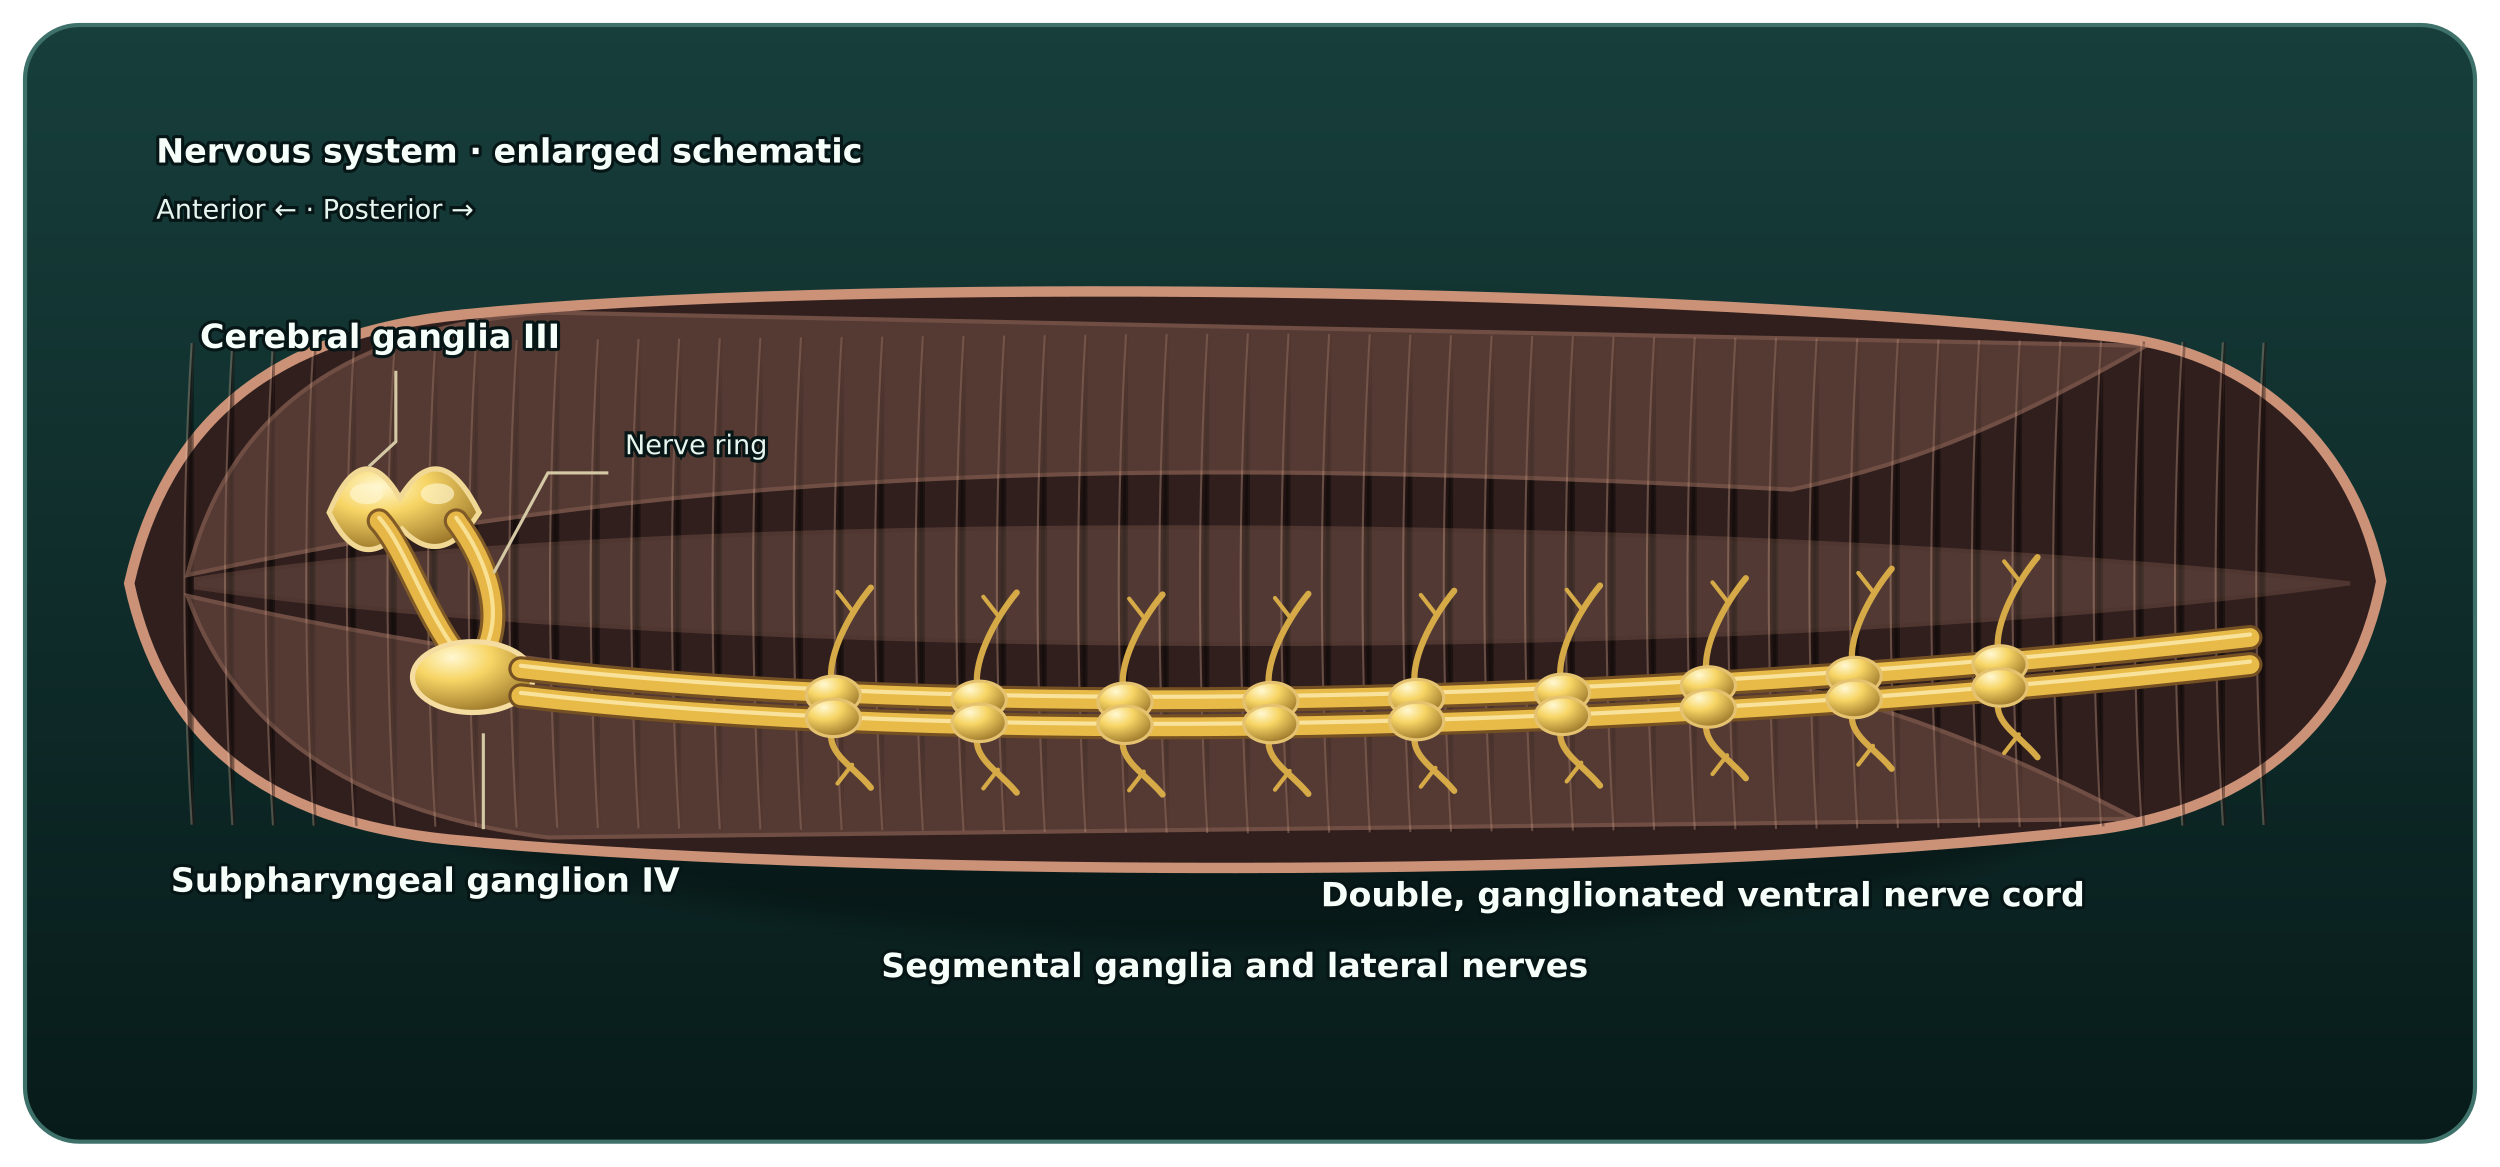
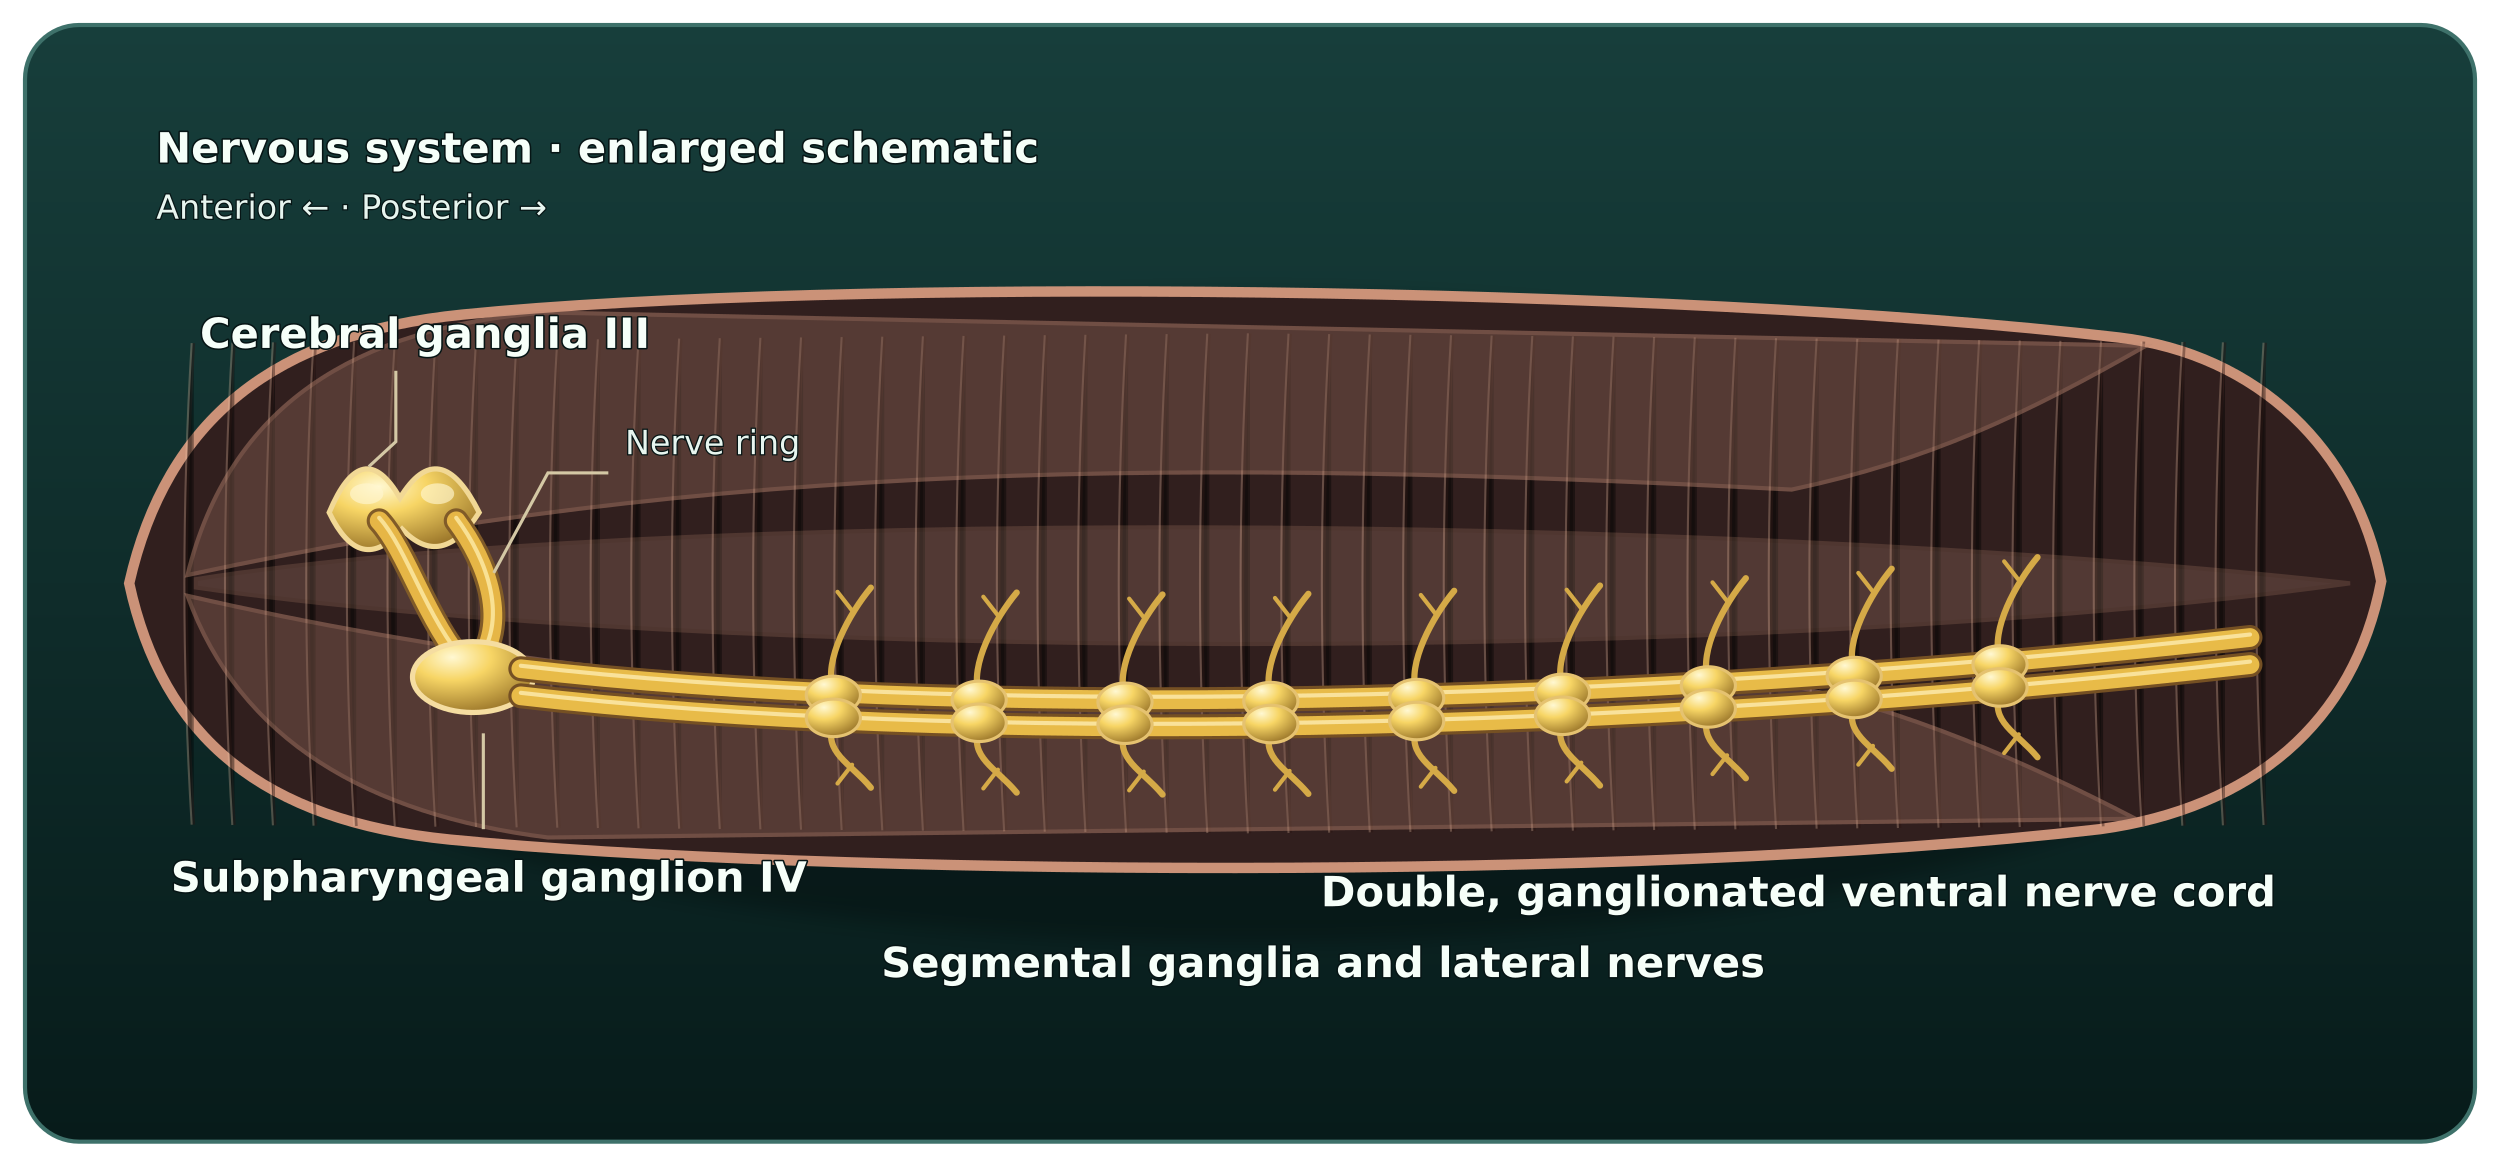
<svg xmlns="http://www.w3.org/2000/svg" id="anatomySvg" viewBox="0 0 1200 560" role="group" aria-labelledby="svgTitle svgDesc" style="transform: none; display: block;" lang="en" xml:lang="en" width="1200" height="560" class="motion-paused">
  <defs>
    <linearGradient id="trayGrad" x1="0" y1="0" x2="0" y2="1">
      <stop stop-color="#173e3b" />
      <stop offset="1" stop-color="#071b1a" />
    </linearGradient>
    <linearGradient id="skinGrad" x1="0" y1="0" x2="0" y2="1">
      <stop stop-color="#b87f69" />
      <stop offset=".42" stop-color="#8b5b4b" />
      <stop offset="1" stop-color="#593c35" />
    </linearGradient>
    <linearGradient id="gutGrad" x1="0" y1="0" x2="0" y2="1">
      <stop stop-color="#ffd0aa" />
      <stop offset=".5" stop-color="#d37e66" />
      <stop offset="1" stop-color="#7e3d3f" />
    </linearGradient>
    <linearGradient id="gutLight" x1="0" y1="0" x2="0" y2="1">
      <stop stop-color="#ffe4bb" />
      <stop offset="1" stop-color="#c67c57" />
    </linearGradient>
    <radialGradient id="gizzardGrad">
      <stop stop-color="#f4c099" />
      <stop offset=".58" stop-color="#b36454" />
      <stop offset="1" stop-color="#683940" />
    </radialGradient>
    <linearGradient id="vesselGrad" x1="0" y1="0" x2="1" y2="0">
      <stop stop-color="#8e1e34" />
      <stop offset=".45" stop-color="#ff6670" />
      <stop offset="1" stop-color="#8e1e34" />
    </linearGradient>
    <radialGradient id="reproGrad">
      <stop stop-color="#f3c8ff" />
      <stop offset=".7" stop-color="#a958c6" />
      <stop offset="1" stop-color="#54295f" />
    </radialGradient>
    <filter id="soft">
      <feGaussianBlur stdDeviation="5" />
    </filter>
    <marker id="arrowRed" markerWidth="8" markerHeight="8" refX="6" refY="3" orient="auto">
      <path d="M0 0L6 3L0 6Z" fill="#ff8991" />
    </marker>
    <marker id="arrowBlue" markerWidth="8" markerHeight="8" refX="6" refY="3" orient="auto">
      <path d="M0 0L6 3L0 6Z" fill="#7bd8ff" />
    </marker>
    <filter id="organicTexture" x="-20%" y="-20%" width="140%" height="140%">
      <feTurbulence type="fractalNoise" baseFrequency="0.012 0.09" numOctaves="4" seed="7" result="grain" />
      <feColorMatrix in="grain" type="matrix" values="0 0 0 0 0  0 0 0 0 0  0 0 0 0 0  0.85 0.85 0.85 0 0" result="grainAlpha" />
      <feComposite in="grainAlpha" in2="SourceGraphic" operator="in" />
    </filter>
    <filter id="fineGrain" x="-20%" y="-20%" width="140%" height="140%">
      <feTurbulence type="fractalNoise" baseFrequency="0.35" numOctaves="2" seed="3" result="fine" />
      <feColorMatrix in="fine" type="matrix" values="0 0 0 0 0  0 0 0 0 0  0 0 0 0 0  0.5 0.5 0.5 0 0" result="fineAlpha" />
      <feComposite in="fineAlpha" in2="SourceGraphic" operator="in" />
    </filter>
    <radialGradient id="glossHi" cx="34%" cy="20%" r="60%">
      <stop offset="0" stop-color="#fff" stop-opacity=".55" />
      <stop offset=".45" stop-color="#fff" stop-opacity=".1" />
      <stop offset="1" stop-color="#fff" stop-opacity="0" />
    </radialGradient>
    <radialGradient id="glossHiSmall" cx="30%" cy="22%" r="70%">
      <stop offset="0" stop-color="#fff" stop-opacity=".7" />
      <stop offset="1" stop-color="#fff" stop-opacity="0" />
    </radialGradient>
    <linearGradient id="skinGrad2" x1="0" y1="0" x2="0" y2="1">
      <stop stop-color="#c68a70" offset="0" />
      <stop offset=".18" stop-color="#a8664f" />
      <stop offset=".5" stop-color="#7d4438" />
      <stop offset=".78" stop-color="#5a352f" />
      <stop offset="1" stop-color="#3c211f" />
    </linearGradient>
    <radialGradient id="fleshGlow" cx="50%" cy="35%" r="65%">
      <stop offset="0" stop-color="#ffe0c8" stop-opacity=".5" />
      <stop offset="1" stop-color="#ffe0c8" stop-opacity="0" />
    </radialGradient>
    <clipPath id="externalClip">
      <path d="M65 280 C88 227 136 190 220 186 C470 180 841 183 1050 208 C1112 217 1140 245 1145 280 C1138 324 1095 350 1044 358 C784 384 420 377 218 374 C133 371 87 330 65 280 Z" />
    </clipPath>
    <linearGradient id="caecumPolish" x1="0" y1="0" x2="0" y2="1">
      <stop offset="0" stop-color="#ffe1b5" />
      <stop offset="0.33" stop-color="#efb082" />
      <stop offset="0.68" stop-color="#bb715f" />
      <stop offset="1" stop-color="#663940" />
    </linearGradient>
    <linearGradient id="nervePolish" x1="0" y1="0" x2="0" y2="1">
      <stop offset="0" stop-color="#fff3c1" />
      <stop offset="0.28" stop-color="#ffe179" />
      <stop offset="0.65" stop-color="#d8a43a" />
      <stop offset="1" stop-color="#805424" />
    </linearGradient>
    <linearGradient id="epidermisPolish" x1="0" y1="0" x2="0" y2="1">
      <stop offset="0" stop-color="#f8ccad" />
      <stop offset="0.4" stop-color="#d99c80" />
      <stop offset="1" stop-color="#8f594f" />
    </linearGradient>
    <linearGradient id="skinDepthPolish" x1="0" y1="0" x2="0" y2="1">
      <stop offset="0" stop-color="#b77d6c" />
      <stop offset="0.55" stop-color="#734e48" />
      <stop offset="1" stop-color="#382e32" />
    </linearGradient>
    <linearGradient id="mucusPolish" x1="0" y1="0" x2="0" y2="1">
      <stop offset="0" stop-color="#e6fcff" />
      <stop offset="0.28" stop-color="#ade4e5" />
      <stop offset="1" stop-color="#487f89" />
    </linearGradient>
    <radialGradient id="ganglionPolish" cx=".33" cy=".22" r=".85">
      <stop offset="0" stop-color="#fff8d2" />
      <stop offset="0.38" stop-color="#f7d565" />
      <stop offset="1" stop-color="#957026" />
    </radialGradient>
    <marker id="arrowGasIn" markerWidth="12" markerHeight="12" refX="10" refY="6" orient="auto" markerUnits="userSpaceOnUse">
      <path d="M0 0L12 6L0 12Z" fill="#85e2ff" />
    </marker>
    <marker id="arrowGasOut" markerWidth="12" markerHeight="12" refX="10" refY="6" orient="auto" markerUnits="userSpaceOnUse">
      <path d="M0 0L12 6L0 12Z" fill="#ffb0b7" />
    </marker>
  </defs>
  <rect x="12" y="12" width="1176" height="536" rx="26" fill="url(#trayGrad)" stroke="#3e716a" stroke-width="2" />
  <ellipse cx="600" cy="297" rx="526" ry="155" fill="#000" opacity=".28" filter="url(#soft)" id="bodyShadow" style="display: inline;" />
  <path id="bodyBase" d="M62 280C80 201 132 160 222 151C402 133 802 137 1017 162C1084 170 1131 216 1143 279C1130 347 1081 388 1008 398C785 424 389 420 216 403C126 394 78 354 62 280Z" fill="#311f1e" stroke="#cb9278" stroke-width="5" style="display: inline;" />
  <g id="segments" aria-hidden="true" style="display: inline;">
    <path class="segment-shadow" d="M93 164.68Q86 280 93 395.84" style="stroke: #2a1210; stroke-width: 1.4; opacity: 0.4;" />
    <path class="segment-line" d="M92 164.68Q85 280 92 395.84" style="stroke: #f0c6a8; stroke-width: 1; opacity: 0.28;" />
    <path class="segment-shadow" d="M112.5 164.5Q105.5 280 112.5 396" style="stroke: #2a1210; stroke-width: 1.4; opacity: 0.4;" />
    <path class="segment-line" d="M111.5 164.5Q104.5 280 111.5 396" style="stroke: #f0c6a8; stroke-width: 1; opacity: 0.28;" />
    <path class="segment-shadow" d="M132 164.32Q125 280 132 396.16" style="stroke: #2a1210; stroke-width: 1.4; opacity: 0.4;" />
    <path class="segment-line" d="M131 164.32Q124 280 131 396.16" style="stroke: #f0c6a8; stroke-width: 1; opacity: 0.28;" />
    <path class="segment-shadow" d="M151.5 164.14Q144.5 280 151.5 396.32" style="stroke: #2a1210; stroke-width: 1.4; opacity: 0.4;" />
    <path class="segment-line" d="M150.5 164.14Q143.5 280 150.5 396.32" style="stroke: #f0c6a8; stroke-width: 1; opacity: 0.28;" />
    <path class="segment-shadow" d="M171 163.96Q164 280 171 396.48" style="stroke: #2a1210; stroke-width: 1.4; opacity: 0.4;" />
    <path class="segment-line" d="M170 163.96Q163 280 170 396.48" style="stroke: #f0c6a8; stroke-width: 1; opacity: 0.28;" />
    <path class="segment-shadow" d="M190.5 163.78Q183.5 280 190.5 396.64" style="stroke: #2a1210; stroke-width: 1.4; opacity: 0.4;" />
    <path class="segment-line" d="M189.5 163.78Q182.5 280 189.5 396.64" style="stroke: #f0c6a8; stroke-width: 1; opacity: 0.28;" />
    <path class="segment-shadow" d="M210 163.6Q203 280 210 396.8" style="stroke: #2a1210; stroke-width: 1.4; opacity: 0.4;" />
    <path class="segment-line" d="M209 163.6Q202 280 209 396.8" style="stroke: #f0c6a8; stroke-width: 1; opacity: 0.28;" />
    <path class="segment-shadow" d="M229.5 163.42Q222.5 280 229.5 396.96" style="stroke: #2a1210; stroke-width: 1.4; opacity: 0.4;" />
    <path class="segment-line" d="M228.5 163.42Q221.5 280 228.5 396.96" style="stroke: #f0c6a8; stroke-width: 1; opacity: 0.28;" />
    <path class="segment-shadow" d="M249 163.24Q242 280 249 397.12" style="stroke: #2a1210; stroke-width: 1.4; opacity: 0.4;" />
    <path class="segment-line" d="M248 163.24Q241 280 248 397.12" style="stroke: #f0c6a8; stroke-width: 1; opacity: 0.28;" />
    <path class="segment-shadow" d="M268.5 163.06Q261.5 280 268.5 397.28" style="stroke: #2a1210; stroke-width: 1.4; opacity: 0.4;" />
    <path class="segment-line" d="M267.5 163.06Q260.5 280 267.5 397.28" style="stroke: #f0c6a8; stroke-width: 1; opacity: 0.28;" />
    <path class="segment-shadow" d="M288 162.88Q281 280 288 397.44" style="stroke: #2a1210; stroke-width: 1.4; opacity: 0.4;" />
    <path class="segment-line" d="M287 162.88Q280 280 287 397.44" style="stroke: #f0c6a8; stroke-width: 1; opacity: 0.28;" />
    <path class="segment-shadow" d="M307.5 162.7Q300.5 280 307.5 397.6" style="stroke: #2a1210; stroke-width: 1.4; opacity: 0.4;" />
    <path class="segment-line" d="M306.5 162.7Q299.5 280 306.5 397.6" style="stroke: #f0c6a8; stroke-width: 1; opacity: 0.28;" />
    <path class="segment-shadow" d="M327 162.52Q320 280 327 397.76" style="stroke: #2a1210; stroke-width: 1.4; opacity: 0.4;" />
    <path class="segment-line" d="M326 162.52Q319 280 326 397.76" style="stroke: #f0c6a8; stroke-width: 1; opacity: 0.28;" />
    <path class="segment-shadow" d="M346.5 162.34Q339.5 280 346.5 397.92" style="stroke: #2a1210; stroke-width: 1.4; opacity: 0.4;" />
    <path class="segment-line" d="M345.5 162.34Q338.5 280 345.5 397.92" style="stroke: #f0c6a8; stroke-width: 1; opacity: 0.28;" />
    <path class="segment-shadow" d="M366 162.16Q359 280 366 398.08" style="stroke: #2a1210; stroke-width: 1.4; opacity: 0.4;" />
    <path class="segment-line" d="M365 162.16Q358 280 365 398.08" style="stroke: #f0c6a8; stroke-width: 1; opacity: 0.28;" />
    <path class="segment-shadow" d="M385.5 161.98Q378.5 280 385.5 398.24" style="stroke: #2a1210; stroke-width: 1.4; opacity: 0.4;" />
    <path class="segment-line" d="M384.5 161.98Q377.5 280 384.5 398.24" style="stroke: #f0c6a8; stroke-width: 1; opacity: 0.28;" />
    <path class="segment-shadow" d="M405 161.8Q398 280 405 398.4" style="stroke: #2a1210; stroke-width: 1.4; opacity: 0.4;" />
    <path class="segment-line" d="M404 161.8Q397 280 404 398.4" style="stroke: #f0c6a8; stroke-width: 1; opacity: 0.28;" />
    <path class="segment-shadow" d="M424.5 161.62Q417.5 280 424.5 398.56" style="stroke: #2a1210; stroke-width: 1.4; opacity: 0.4;" />
    <path class="segment-line" d="M423.5 161.62Q416.5 280 423.5 398.56" style="stroke: #f0c6a8; stroke-width: 1; opacity: 0.28;" />
    <path class="segment-shadow" d="M444 161.44Q437 280 444 398.72" style="stroke: #2a1210; stroke-width: 1.4; opacity: 0.4;" />
    <path class="segment-line" d="M443 161.44Q436 280 443 398.72" style="stroke: #f0c6a8; stroke-width: 1; opacity: 0.28;" />
    <path class="segment-shadow" d="M463.5 161.26Q456.5 280 463.5 398.88" style="stroke: #2a1210; stroke-width: 1.4; opacity: 0.4;" />
    <path class="segment-line" d="M462.5 161.26Q455.5 280 462.5 398.88" style="stroke: #f0c6a8; stroke-width: 1; opacity: 0.28;" />
    <path class="segment-shadow" d="M483 161.08Q476 280 483 399.04" style="stroke: #2a1210; stroke-width: 1.4; opacity: 0.4;" />
    <path class="segment-line" d="M482 161.08Q475 280 482 399.04" style="stroke: #f0c6a8; stroke-width: 1; opacity: 0.28;" />
    <path class="segment-shadow" d="M502.5 160.9Q495.5 280 502.5 399.2" style="stroke: #2a1210; stroke-width: 1.4; opacity: 0.4;" />
    <path class="segment-line" d="M501.5 160.9Q494.5 280 501.5 399.2" style="stroke: #f0c6a8; stroke-width: 1; opacity: 0.28;" />
    <path class="segment-shadow" d="M522 160.72Q515 280 522 399.36" style="stroke: #2a1210; stroke-width: 1.4; opacity: 0.4;" />
    <path class="segment-line" d="M521 160.72Q514 280 521 399.36" style="stroke: #f0c6a8; stroke-width: 1; opacity: 0.28;" />
    <path class="segment-shadow" d="M541.5 160.54Q534.5 280 541.5 399.52" style="stroke: #2a1210; stroke-width: 1.4; opacity: 0.4;" />
    <path class="segment-line" d="M540.5 160.54Q533.5 280 540.5 399.52" style="stroke: #f0c6a8; stroke-width: 1; opacity: 0.28;" />
    <path class="segment-shadow" d="M561 160.36Q554 280 561 399.68" style="stroke: #2a1210; stroke-width: 1.4; opacity: 0.4;" />
    <path class="segment-line" d="M560 160.36Q553 280 560 399.68" style="stroke: #f0c6a8; stroke-width: 1; opacity: 0.28;" />
    <path class="segment-shadow" d="M580.5 160.18Q573.5 280 580.5 399.84" style="stroke: #2a1210; stroke-width: 1.4; opacity: 0.4;" />
    <path class="segment-line" d="M579.5 160.18Q572.5 280 579.5 399.84" style="stroke: #f0c6a8; stroke-width: 1; opacity: 0.28;" />
    <path class="segment-shadow" d="M600 160Q593 280 600 400" style="stroke: #2a1210; stroke-width: 1.4; opacity: 0.4;" />
    <path class="segment-line" d="M599 160Q592 280 599 400" style="stroke: #f0c6a8; stroke-width: 1; opacity: 0.28;" />
    <path class="segment-shadow" d="M619.5 160.18Q612.5 280 619.5 399.84" style="stroke: #2a1210; stroke-width: 1.4; opacity: 0.4;" />
    <path class="segment-line" d="M618.5 160.18Q611.5 280 618.5 399.84" style="stroke: #f0c6a8; stroke-width: 1; opacity: 0.28;" />
    <path class="segment-shadow" d="M639 160.36Q632 280 639 399.68" style="stroke: #2a1210; stroke-width: 1.4; opacity: 0.4;" />
    <path class="segment-line" d="M638 160.36Q631 280 638 399.68" style="stroke: #f0c6a8; stroke-width: 1; opacity: 0.28;" />
    <path class="segment-shadow" d="M658.5 160.54Q651.5 280 658.5 399.52" style="stroke: #2a1210; stroke-width: 1.4; opacity: 0.4;" />
    <path class="segment-line" d="M657.5 160.54Q650.5 280 657.5 399.52" style="stroke: #f0c6a8; stroke-width: 1; opacity: 0.28;" />
    <path class="segment-shadow" d="M678 160.72Q671 280 678 399.36" style="stroke: #2a1210; stroke-width: 1.4; opacity: 0.4;" />
    <path class="segment-line" d="M677 160.72Q670 280 677 399.36" style="stroke: #f0c6a8; stroke-width: 1; opacity: 0.28;" />
    <path class="segment-shadow" d="M697.5 160.9Q690.5 280 697.5 399.2" style="stroke: #2a1210; stroke-width: 1.4; opacity: 0.4;" />
    <path class="segment-line" d="M696.5 160.9Q689.5 280 696.5 399.2" style="stroke: #f0c6a8; stroke-width: 1; opacity: 0.28;" />
    <path class="segment-shadow" d="M717 161.08Q710 280 717 399.04" style="stroke: #2a1210; stroke-width: 1.4; opacity: 0.4;" />
    <path class="segment-line" d="M716 161.08Q709 280 716 399.04" style="stroke: #f0c6a8; stroke-width: 1; opacity: 0.28;" />
    <path class="segment-shadow" d="M736.5 161.26Q729.5 280 736.5 398.88" style="stroke: #2a1210; stroke-width: 1.4; opacity: 0.4;" />
    <path class="segment-line" d="M735.5 161.26Q728.5 280 735.5 398.88" style="stroke: #f0c6a8; stroke-width: 1; opacity: 0.28;" />
    <path class="segment-shadow" d="M756 161.44Q749 280 756 398.72" style="stroke: #2a1210; stroke-width: 1.4; opacity: 0.4;" />
    <path class="segment-line" d="M755 161.44Q748 280 755 398.72" style="stroke: #f0c6a8; stroke-width: 1; opacity: 0.28;" />
    <path class="segment-shadow" d="M775.5 161.62Q768.5 280 775.5 398.56" style="stroke: #2a1210; stroke-width: 1.4; opacity: 0.4;" />
    <path class="segment-line" d="M774.5 161.62Q767.5 280 774.5 398.56" style="stroke: #f0c6a8; stroke-width: 1; opacity: 0.28;" />
    <path class="segment-shadow" d="M795 161.8Q788 280 795 398.4" style="stroke: #2a1210; stroke-width: 1.4; opacity: 0.4;" />
    <path class="segment-line" d="M794 161.8Q787 280 794 398.4" style="stroke: #f0c6a8; stroke-width: 1; opacity: 0.28;" />
    <path class="segment-shadow" d="M814.5 161.98Q807.5 280 814.5 398.24" style="stroke: #2a1210; stroke-width: 1.4; opacity: 0.4;" />
    <path class="segment-line" d="M813.5 161.98Q806.5 280 813.5 398.24" style="stroke: #f0c6a8; stroke-width: 1; opacity: 0.28;" />
    <path class="segment-shadow" d="M834 162.16Q827 280 834 398.08" style="stroke: #2a1210; stroke-width: 1.4; opacity: 0.4;" />
    <path class="segment-line" d="M833 162.16Q826 280 833 398.08" style="stroke: #f0c6a8; stroke-width: 1; opacity: 0.28;" />
    <path class="segment-shadow" d="M853.5 162.34Q846.5 280 853.5 397.92" style="stroke: #2a1210; stroke-width: 1.4; opacity: 0.4;" />
    <path class="segment-line" d="M852.5 162.34Q845.5 280 852.5 397.92" style="stroke: #f0c6a8; stroke-width: 1; opacity: 0.28;" />
    <path class="segment-shadow" d="M873 162.52Q866 280 873 397.76" style="stroke: #2a1210; stroke-width: 1.4; opacity: 0.4;" />
    <path class="segment-line" d="M872 162.52Q865 280 872 397.76" style="stroke: #f0c6a8; stroke-width: 1; opacity: 0.28;" />
    <path class="segment-shadow" d="M892.5 162.7Q885.5 280 892.5 397.6" style="stroke: #2a1210; stroke-width: 1.4; opacity: 0.4;" />
    <path class="segment-line" d="M891.5 162.7Q884.5 280 891.5 397.6" style="stroke: #f0c6a8; stroke-width: 1; opacity: 0.28;" />
    <path class="segment-shadow" d="M912 162.88Q905 280 912 397.44" style="stroke: #2a1210; stroke-width: 1.4; opacity: 0.4;" />
    <path class="segment-line" d="M911 162.88Q904 280 911 397.44" style="stroke: #f0c6a8; stroke-width: 1; opacity: 0.28;" />
    <path class="segment-shadow" d="M931.5 163.06Q924.5 280 931.5 397.28" style="stroke: #2a1210; stroke-width: 1.4; opacity: 0.4;" />
    <path class="segment-line" d="M930.5 163.06Q923.5 280 930.5 397.28" style="stroke: #f0c6a8; stroke-width: 1; opacity: 0.28;" />
    <path class="segment-shadow" d="M951 163.24Q944 280 951 397.12" style="stroke: #2a1210; stroke-width: 1.4; opacity: 0.4;" />
    <path class="segment-line" d="M950 163.24Q943 280 950 397.12" style="stroke: #f0c6a8; stroke-width: 1; opacity: 0.28;" />
    <path class="segment-shadow" d="M970.5 163.42Q963.5 280 970.5 396.96" style="stroke: #2a1210; stroke-width: 1.4; opacity: 0.4;" />
    <path class="segment-line" d="M969.5 163.42Q962.5 280 969.5 396.96" style="stroke: #f0c6a8; stroke-width: 1; opacity: 0.28;" />
    <path class="segment-shadow" d="M990 163.6Q983 280 990 396.8" style="stroke: #2a1210; stroke-width: 1.4; opacity: 0.4;" />
    <path class="segment-line" d="M989 163.6Q982 280 989 396.8" style="stroke: #f0c6a8; stroke-width: 1; opacity: 0.28;" />
    <path class="segment-shadow" d="M1009.5 163.78Q1002.5 280 1009.5 396.64" style="stroke: #2a1210; stroke-width: 1.4; opacity: 0.4;" />
    <path class="segment-line" d="M1008.5 163.78Q1001.5 280 1008.5 396.64" style="stroke: #f0c6a8; stroke-width: 1; opacity: 0.28;" />
    <path class="segment-shadow" d="M1029 163.96Q1022 280 1029 396.48" style="stroke: #2a1210; stroke-width: 1.4; opacity: 0.4;" />
    <path class="segment-line" d="M1028 163.96Q1021 280 1028 396.48" style="stroke: #f0c6a8; stroke-width: 1; opacity: 0.28;" />
    <path class="segment-shadow" d="M1048.5 164.14Q1041.5 280 1048.5 396.32" style="stroke: #2a1210; stroke-width: 1.4; opacity: 0.4;" />
    <path class="segment-line" d="M1047.5 164.14Q1040.5 280 1047.5 396.32" style="stroke: #f0c6a8; stroke-width: 1; opacity: 0.28;" />
    <path class="segment-shadow" d="M1068 164.32Q1061 280 1068 396.16" style="stroke: #2a1210; stroke-width: 1.4; opacity: 0.4;" />
    <path class="segment-line" d="M1067 164.32Q1060 280 1067 396.16" style="stroke: #f0c6a8; stroke-width: 1; opacity: 0.28;" />
    <path class="segment-shadow" d="M1087.5 164.5Q1080.5 280 1087.5 396" style="stroke: #2a1210; stroke-width: 1.4; opacity: 0.4;" />
    <path class="segment-line" d="M1086.5 164.5Q1079.5 280 1086.5 396" style="stroke: #f0c6a8; stroke-width: 1; opacity: 0.28;" />
  </g>
  <g id="internalFlaps" aria-hidden="true" style="display: inline;">
    <path class="flap" d="M90 276C110 195 170 157 262 150L1030 166C972 199 926 221 860 235C573 220 345 221 90 276Z" style="fill: #835d4f; stroke: #c18b74; stroke-width: 2; opacity: 0.44;" />
    <path class="flap" d="M90 286C115 355 176 391 263 402L1025 393C969 364 915 341 855 328C566 343 335 342 90 286Z" style="fill: #835d4f; stroke: #c18b74; stroke-width: 2; opacity: 0.44;" />
    <path d="M94 278C310 244 813 245 1128 280C840 320 335 317 94 282Z" fill="#e9b394" opacity=".18" stroke="#d9a080" stroke-width="2" />
  </g>
  <g id="layer-nervous" class="layer active" style="display: inline;">
    <g pointer-events="none" aria-hidden="true">
-       <text x="75" y="78" class="organ-label" data-en-label="Nervous system · enlarged schematic" data-en-x="75" data-en-y="78" data-en-font="" lang="en" xml:lang="en" style="fill: #f6fff9; stroke: #061515; stroke-width: 3; stroke-linejoin: round; font-size: 16px; font-weight: 700; font-family: DejaVu Sans;" paint-order="stroke" id="proof-label-0">
+       <text x="75" y="78" class="organ-label" data-en-label="Nervous system · enlarged schematic" data-en-x="75" data-en-y="78" data-en-font="" lang="en" xml:lang="en" style="fill: #f6fff9; stroke: #061515; stroke-width: 1.5; stroke-linejoin: round; font-size: 20px; font-weight: 750; font-family: DejaVu Sans;" paint-order="stroke" id="proof-label-0">
        <tspan x="75" dy="0">Nervous system · enlarged schematic</tspan>
      </text>
-       <text x="75" y="105" class="micro-label" data-en-label="Anterior ←   ·   Posterior →" data-en-x="75" data-en-y="105" data-en-font="" lang="en" xml:lang="en" style="fill: #e7f5ef; stroke: #061515; stroke-width: 3; font-size: 13px; font-family: DejaVu Sans;" paint-order="stroke" id="proof-label-1">
+       <text x="75" y="105" class="micro-label" data-en-label="Anterior ←   ·   Posterior →" data-en-x="75" data-en-y="105" data-en-font="" lang="en" xml:lang="en" style="fill: #e7f5ef; stroke: #061515; stroke-width: 1.2; font-size: 16px; font-family: DejaVu Sans;" paint-order="stroke" id="proof-label-1">
        <tspan x="75" dy="0">Anterior ←   ·   Posterior →</tspan>
      </text>
    </g>
    <g class="svg-structure" data-structure="cerebral-ganglia" tabindex="0" role="button" aria-hidden="false" aria-disabled="false" aria-label="Cerebral ganglia">
      <ellipse class="hit" cx="190" cy="244" rx="70" ry="60" style="fill: none; stroke: none; stroke-width: 12px;" />
      <path d="M158 246q16-38 34-7q19-31 38 7q-18 28-37 8q-20 23-35-8Z" fill="url(#ganglionPolish)" stroke="#f1d895" stroke-width="2.5" />
      <ellipse cx="210" cy="237" rx="8" ry="5" fill="#fff6d0" opacity=".65" pointer-events="none" aria-hidden="true" class="surface-detail" />
      <ellipse cx="176" cy="237" rx="8" ry="5" fill="#fff6d0" opacity=".65" pointer-events="none" aria-hidden="true" class="surface-detail" />
-       <text x="96" y="167" class="organ-label" data-en-label="Cerebral ganglia III" data-en-x="96" data-en-y="167" data-en-font="" lang="en" xml:lang="en" style="fill: #f6fff9; stroke: #061515; stroke-width: 3; stroke-linejoin: round; font-size: 16px; font-weight: 700; font-family: DejaVu Sans;" paint-order="stroke" id="proof-label-2">
+       <text x="96" y="167" class="organ-label" data-en-label="Cerebral ganglia III" data-en-x="96" data-en-y="167" data-en-font="" lang="en" xml:lang="en" style="fill: #f6fff9; stroke: #061515; stroke-width: 1.5; stroke-linejoin: round; font-size: 20px; font-weight: 750; font-family: DejaVu Sans;" paint-order="stroke" id="proof-label-2">
        <tspan x="96" dy="0">Cerebral ganglia III</tspan>
      </text>
      <path d="M190 178 L190 212 L177 224" fill="none" stroke="#d4c8a5" stroke-width="1.5" pointer-events="none" aria-hidden="true" class="surface-detail" />
    </g>
    <g class="svg-structure" data-structure="circum-pharyngeal-connectives" tabindex="0" role="button" aria-hidden="false" aria-disabled="false" aria-label="Circumpharyngeal connectives">
      <ellipse class="hit" cx="225" cy="280" rx="75" ry="83" style="fill: none; stroke: none; stroke-width: 12px;" />
      <path d="M182 250C195 264 205 299 224 320M219 250C234 270 245 300 228 320" fill="none" stroke="#805b28" stroke-width="12" stroke-linecap="round" stroke-linejoin="round" pointer-events="none" aria-hidden="true" class="surface-detail" />
      <path d="M182 250C195 264 205 299 224 320M219 250C234 270 245 300 228 320" fill="none" stroke="#e6b646" stroke-width="9" stroke-linecap="round" stroke-linejoin="round" />
      <path d="M182 250C195 264 205 299 224 320M219 250C234 270 245 300 228 320" fill="none" stroke="#fff0af" stroke-width="1.98" stroke-linecap="round" stroke-linejoin="round" opacity=".74" transform="translate(0 -1.44)" pointer-events="none" aria-hidden="true" class="surface-detail" />
-       <text x="300" y="218" class="micro-label" data-en-label="Nerve ring" data-en-x="300" data-en-y="218" data-en-font="" lang="en" xml:lang="en" style="fill: #e7f5ef; stroke: #061515; stroke-width: 3; font-size: 13px; font-family: DejaVu Sans;" paint-order="stroke" id="proof-label-3">
+       <text x="300" y="218" class="micro-label" data-en-label="Nerve ring" data-en-x="300" data-en-y="218" data-en-font="" lang="en" xml:lang="en" style="fill: #e7f5ef; stroke: #061515; stroke-width: 1.2; font-size: 16px; font-family: DejaVu Sans;" paint-order="stroke" id="proof-label-3">
        <tspan x="300" dy="0">Nerve ring</tspan>
      </text>
      <path d="M292 227 L263 227 L237 275" fill="none" stroke="#d4c8a5" stroke-width="1.5" pointer-events="none" aria-hidden="true" class="surface-detail" />
    </g>
    <g class="svg-structure" data-structure="subpharyngeal-ganglion" tabindex="0" role="button" aria-hidden="false" aria-disabled="false" aria-label="Subpharyngeal ganglion">
      <ellipse class="hit" cx="227" cy="325" rx="55" ry="38" style="fill: none; stroke: none; stroke-width: 12px;" />
      <ellipse cx="227" cy="325" rx="29" ry="17" fill="url(#ganglionPolish)" stroke="#f5dda1" stroke-width="2.5" />
-       <text x="82" y="428" class="organ-label" data-en-label="Subpharyngeal ganglion IV" data-en-x="82" data-en-y="428" data-en-font="" lang="en" xml:lang="en" style="fill: #f6fff9; stroke: #061515; stroke-width: 3; stroke-linejoin: round; font-size: 16px; font-weight: 700; font-family: DejaVu Sans;" paint-order="stroke" id="proof-label-4">
+       <text x="82" y="428" class="organ-label" data-en-label="Subpharyngeal ganglion IV" data-en-x="82" data-en-y="428" data-en-font="" lang="en" xml:lang="en" style="fill: #f6fff9; stroke: #061515; stroke-width: 1.5; stroke-linejoin: round; font-size: 20px; font-weight: 750; font-family: DejaVu Sans;" paint-order="stroke" id="proof-label-4">
        <tspan x="82" dy="0">Subpharyngeal ganglion IV</tspan>
      </text>
      <path d="M232 398 L232 352" fill="none" stroke="#d4c8a5" stroke-width="1.5" pointer-events="none" aria-hidden="true" class="surface-detail" />
    </g>
    <g class="svg-structure" data-structure="ventral-nerve-cord" tabindex="0" role="button" aria-hidden="false" aria-disabled="false" aria-label="Ventral nerve cord">
      <path class="hit" d="M250 325C468 351 830 340 1080 310" fill="none" stroke="transparent" stroke-width="35" style="fill: none; stroke: none; stroke-width: 12px;" />
      <path d="M250 321 C455 345 780 340 1080 306" fill="none" stroke="#755023" stroke-width="12.0" stroke-linecap="round" stroke-linejoin="round" pointer-events="none" aria-hidden="true" class="surface-detail" />
      <path d="M250 321 C455 345 780 340 1080 306" fill="none" stroke="#e8bb48" stroke-width="9.0" stroke-linecap="round" stroke-linejoin="round" />
      <path d="M250 321 C455 345 780 340 1080 306" fill="none" stroke="#fff0b7" stroke-width="1.98" stroke-linecap="round" stroke-linejoin="round" opacity=".74" transform="translate(0 -1.44)" pointer-events="none" aria-hidden="true" class="surface-detail" />
      <path d="M250 334 C455 358 780 353 1080 319" fill="none" stroke="#755023" stroke-width="12.0" stroke-linecap="round" stroke-linejoin="round" pointer-events="none" aria-hidden="true" class="surface-detail" />
      <path d="M250 334 C455 358 780 353 1080 319" fill="none" stroke="#e8bb48" stroke-width="9.0" stroke-linecap="round" stroke-linejoin="round" />
      <path d="M250 334 C455 358 780 353 1080 319" fill="none" stroke="#fff0b7" stroke-width="1.98" stroke-linecap="round" stroke-linejoin="round" opacity=".74" transform="translate(0 -1.44)" pointer-events="none" aria-hidden="true" class="surface-detail" />
-       <text x="634" y="435" class="organ-label" data-en-label="Double, ganglionated ventral nerve cord" data-en-x="634" data-en-y="435" data-en-font="" lang="en" xml:lang="en" style="fill: #f6fff9; stroke: #061515; stroke-width: 3; stroke-linejoin: round; font-size: 16px; font-weight: 700; font-family: DejaVu Sans;" paint-order="stroke" id="proof-label-5">
+       <text x="634" y="435" class="organ-label" data-en-label="Double, ganglionated ventral nerve cord" data-en-x="634" data-en-y="435" data-en-font="" lang="en" xml:lang="en" style="fill: #f6fff9; stroke: #061515; stroke-width: 1.5; stroke-linejoin: round; font-size: 20px; font-weight: 750; font-family: DejaVu Sans;" paint-order="stroke" id="proof-label-5">
        <tspan x="634" dy="0">Double, ganglionated ventral nerve cord</tspan>
      </text>
    </g>
    <g class="svg-structure" data-structure="segmental-ganglia" tabindex="0" role="button" aria-hidden="false" aria-disabled="false" aria-label="Segmental ganglia">
      <ellipse cx="960" cy="324.47" rx="24" ry="23" class="hit" style="fill: none; stroke: none; stroke-width: 12px;" />
      <ellipse cx="890" cy="330.01" rx="24" ry="23" class="hit" style="fill: none; stroke: none; stroke-width: 12px;" />
      <ellipse cx="820" cy="334.55" rx="24" ry="23" class="hit" style="fill: none; stroke: none; stroke-width: 12px;" />
      <ellipse cx="750" cy="338.08" rx="24" ry="23" class="hit" style="fill: none; stroke: none; stroke-width: 12px;" />
      <ellipse cx="680" cy="340.59" rx="24" ry="23" class="hit" style="fill: none; stroke: none; stroke-width: 12px;" />
      <ellipse cx="610" cy="342.04" rx="24" ry="23" class="hit" style="fill: none; stroke: none; stroke-width: 12px;" />
      <ellipse cx="540" cy="342.37" rx="24" ry="23" class="hit" style="fill: none; stroke: none; stroke-width: 12px;" />
      <ellipse cx="470" cy="341.44" rx="24" ry="23" class="hit" style="fill: none; stroke: none; stroke-width: 12px;" />
      <ellipse cx="400" cy="339.08" rx="24" ry="23" class="hit" style="fill: none; stroke: none; stroke-width: 12px;" />
      <path d="M400 331.08 C395 317.08 408 294.08 418 282.08" fill="none" stroke="#d5aa47" stroke-width="3" stroke-linecap="round" />
      <path d="M409 293.08 L402 284.08" fill="none" stroke="#d5aa47" stroke-width="2" stroke-linecap="round" />
      <path d="M400 347.08 C395 361.08 408 366.08 418 378.08" fill="none" stroke="#d5aa47" stroke-width="3" stroke-linecap="round" />
      <path d="M409 367.08 L402 376.08" fill="none" stroke="#d5aa47" stroke-width="2" stroke-linecap="round" />
      <ellipse cx="400" cy="333.58" rx="13" ry="9" fill="url(#ganglionPolish)" stroke="#e5c270" stroke-width="1.5" />
      <ellipse cx="400" cy="344.58" rx="13" ry="9" fill="url(#ganglionPolish)" stroke="#e5c270" stroke-width="1.5" />
      <path d="M470 333.44 C465 319.44 478 296.44 488 284.44" fill="none" stroke="#d5aa47" stroke-width="3" stroke-linecap="round" />
      <path d="M479 295.44 L472 286.44" fill="none" stroke="#d5aa47" stroke-width="2" stroke-linecap="round" />
      <path d="M470 349.44 C465 363.44 478 368.44 488 380.44" fill="none" stroke="#d5aa47" stroke-width="3" stroke-linecap="round" />
      <path d="M479 369.44 L472 378.44" fill="none" stroke="#d5aa47" stroke-width="2" stroke-linecap="round" />
      <ellipse cx="470" cy="335.94" rx="13" ry="9" fill="url(#ganglionPolish)" stroke="#e5c270" stroke-width="1.5" />
      <ellipse cx="470" cy="346.94" rx="13" ry="9" fill="url(#ganglionPolish)" stroke="#e5c270" stroke-width="1.5" />
      <path d="M540 334.37 C535 320.37 548 297.37 558 285.37" fill="none" stroke="#d5aa47" stroke-width="3" stroke-linecap="round" />
      <path d="M549 296.37 L542 287.37" fill="none" stroke="#d5aa47" stroke-width="2" stroke-linecap="round" />
      <path d="M540 350.37 C535 364.37 548 369.37 558 381.37" fill="none" stroke="#d5aa47" stroke-width="3" stroke-linecap="round" />
      <path d="M549 370.37 L542 379.37" fill="none" stroke="#d5aa47" stroke-width="2" stroke-linecap="round" />
      <ellipse cx="540" cy="336.87" rx="13" ry="9" fill="url(#ganglionPolish)" stroke="#e5c270" stroke-width="1.5" />
      <ellipse cx="540" cy="347.87" rx="13" ry="9" fill="url(#ganglionPolish)" stroke="#e5c270" stroke-width="1.5" />
      <path d="M610 334.04 C605 320.04 618 297.04 628 285.04" fill="none" stroke="#d5aa47" stroke-width="3" stroke-linecap="round" />
      <path d="M619 296.04 L612 287.04" fill="none" stroke="#d5aa47" stroke-width="2" stroke-linecap="round" />
      <path d="M610 350.04 C605 364.04 618 369.04 628 381.04" fill="none" stroke="#d5aa47" stroke-width="3" stroke-linecap="round" />
      <path d="M619 370.04 L612 379.04" fill="none" stroke="#d5aa47" stroke-width="2" stroke-linecap="round" />
      <ellipse cx="610" cy="336.54" rx="13" ry="9" fill="url(#ganglionPolish)" stroke="#e5c270" stroke-width="1.5" />
      <ellipse cx="610" cy="347.54" rx="13" ry="9" fill="url(#ganglionPolish)" stroke="#e5c270" stroke-width="1.5" />
      <path d="M680 332.59 C675 318.59 688 295.59 698 283.59" fill="none" stroke="#d5aa47" stroke-width="3" stroke-linecap="round" />
      <path d="M689 294.59 L682 285.59" fill="none" stroke="#d5aa47" stroke-width="2" stroke-linecap="round" />
      <path d="M680 348.59 C675 362.59 688 367.59 698 379.59" fill="none" stroke="#d5aa47" stroke-width="3" stroke-linecap="round" />
      <path d="M689 368.59 L682 377.59" fill="none" stroke="#d5aa47" stroke-width="2" stroke-linecap="round" />
      <ellipse cx="680" cy="335.09" rx="13" ry="9" fill="url(#ganglionPolish)" stroke="#e5c270" stroke-width="1.5" />
      <ellipse cx="680" cy="346.09" rx="13" ry="9" fill="url(#ganglionPolish)" stroke="#e5c270" stroke-width="1.5" />
      <path d="M750 330.08 C745 316.08 758 293.08 768 281.08" fill="none" stroke="#d5aa47" stroke-width="3" stroke-linecap="round" />
      <path d="M759 292.08 L752 283.08" fill="none" stroke="#d5aa47" stroke-width="2" stroke-linecap="round" />
      <path d="M750 346.08 C745 360.08 758 365.08 768 377.08" fill="none" stroke="#d5aa47" stroke-width="3" stroke-linecap="round" />
      <path d="M759 366.08 L752 375.08" fill="none" stroke="#d5aa47" stroke-width="2" stroke-linecap="round" />
      <ellipse cx="750" cy="332.58" rx="13" ry="9" fill="url(#ganglionPolish)" stroke="#e5c270" stroke-width="1.5" />
      <ellipse cx="750" cy="343.58" rx="13" ry="9" fill="url(#ganglionPolish)" stroke="#e5c270" stroke-width="1.5" />
      <path d="M820 326.55 C815 312.55 828 289.55 838 277.55" fill="none" stroke="#d5aa47" stroke-width="3" stroke-linecap="round" />
      <path d="M829 288.55 L822 279.55" fill="none" stroke="#d5aa47" stroke-width="2" stroke-linecap="round" />
      <path d="M820 342.55 C815 356.55 828 361.55 838 373.55" fill="none" stroke="#d5aa47" stroke-width="3" stroke-linecap="round" />
      <path d="M829 362.55 L822 371.55" fill="none" stroke="#d5aa47" stroke-width="2" stroke-linecap="round" />
      <ellipse cx="820" cy="329.05" rx="13" ry="9" fill="url(#ganglionPolish)" stroke="#e5c270" stroke-width="1.5" />
      <ellipse cx="820" cy="340.05" rx="13" ry="9" fill="url(#ganglionPolish)" stroke="#e5c270" stroke-width="1.5" />
      <path d="M890 322.01 C885 308.01 898 285.01 908 273.01" fill="none" stroke="#d5aa47" stroke-width="3" stroke-linecap="round" />
      <path d="M899 284.01 L892 275.01" fill="none" stroke="#d5aa47" stroke-width="2" stroke-linecap="round" />
      <path d="M890 338.01 C885 352.01 898 357.01 908 369.01" fill="none" stroke="#d5aa47" stroke-width="3" stroke-linecap="round" />
      <path d="M899 358.01 L892 367.01" fill="none" stroke="#d5aa47" stroke-width="2" stroke-linecap="round" />
      <ellipse cx="890" cy="324.51" rx="13" ry="9" fill="url(#ganglionPolish)" stroke="#e5c270" stroke-width="1.5" />
      <ellipse cx="890" cy="335.51" rx="13" ry="9" fill="url(#ganglionPolish)" stroke="#e5c270" stroke-width="1.5" />
      <path d="M960 316.47 C955 302.47 968 279.47 978 267.47" fill="none" stroke="#d5aa47" stroke-width="3" stroke-linecap="round" />
      <path d="M969 278.47 L962 269.47" fill="none" stroke="#d5aa47" stroke-width="2" stroke-linecap="round" />
      <path d="M960 332.47 C955 346.47 968 351.47 978 363.47" fill="none" stroke="#d5aa47" stroke-width="3" stroke-linecap="round" />
      <path d="M969 352.47 L962 361.47" fill="none" stroke="#d5aa47" stroke-width="2" stroke-linecap="round" />
      <ellipse cx="960" cy="318.97" rx="13" ry="9" fill="url(#ganglionPolish)" stroke="#e5c270" stroke-width="1.5" />
      <ellipse cx="960" cy="329.97" rx="13" ry="9" fill="url(#ganglionPolish)" stroke="#e5c270" stroke-width="1.5" />
-       <text x="423" y="469" class="organ-label" data-en-label="Segmental ganglia and lateral nerves" data-en-x="423" data-en-y="469" data-en-font="" lang="en" xml:lang="en" style="fill: #f6fff9; stroke: #061515; stroke-width: 3; stroke-linejoin: round; font-size: 16px; font-weight: 700; font-family: DejaVu Sans;" paint-order="stroke" id="proof-label-6">
+       <text x="423" y="469" class="organ-label" data-en-label="Segmental ganglia and lateral nerves" data-en-x="423" data-en-y="469" data-en-font="" lang="en" xml:lang="en" style="fill: #f6fff9; stroke: #061515; stroke-width: 1.5; stroke-linejoin: round; font-size: 20px; font-weight: 750; font-family: DejaVu Sans;" paint-order="stroke" id="proof-label-6">
        <tspan x="423" dy="0">Segmental ganglia and lateral nerves</tspan>
      </text>
    </g>
  </g>
  <g id="targetOverlay" aria-hidden="true" />
  <g id="selectionOverlay" aria-hidden="true" />
</svg>
